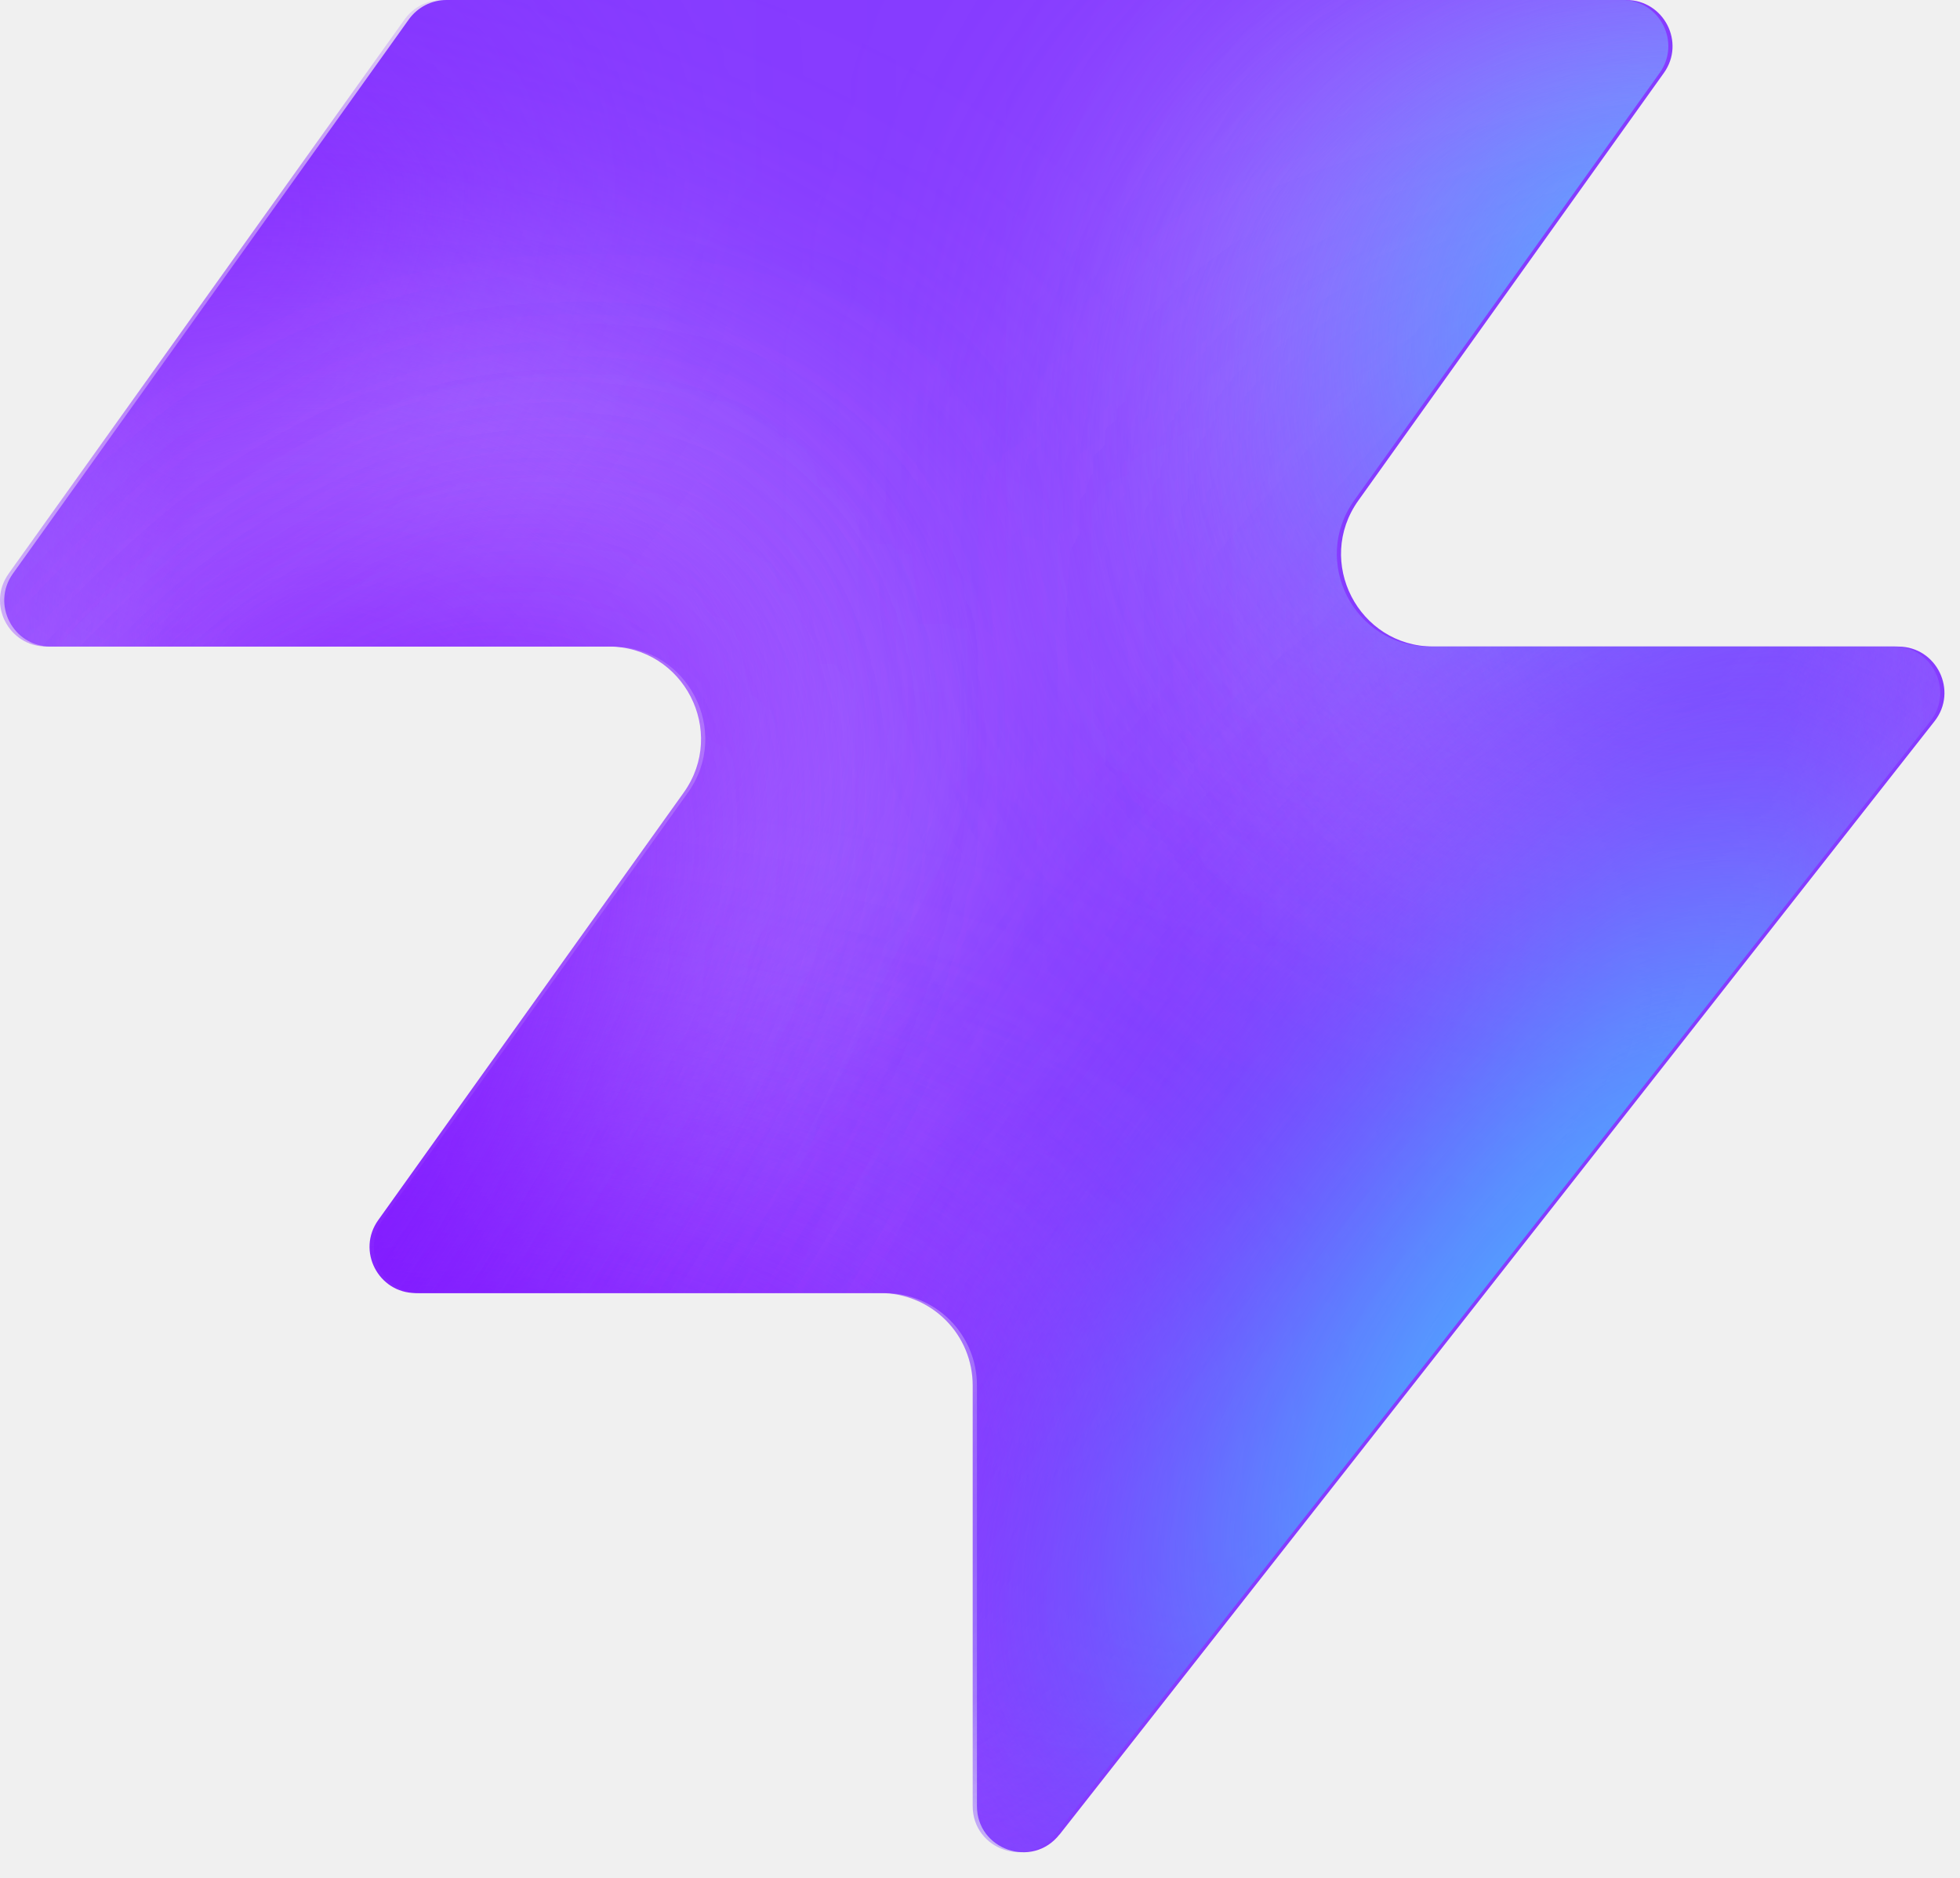
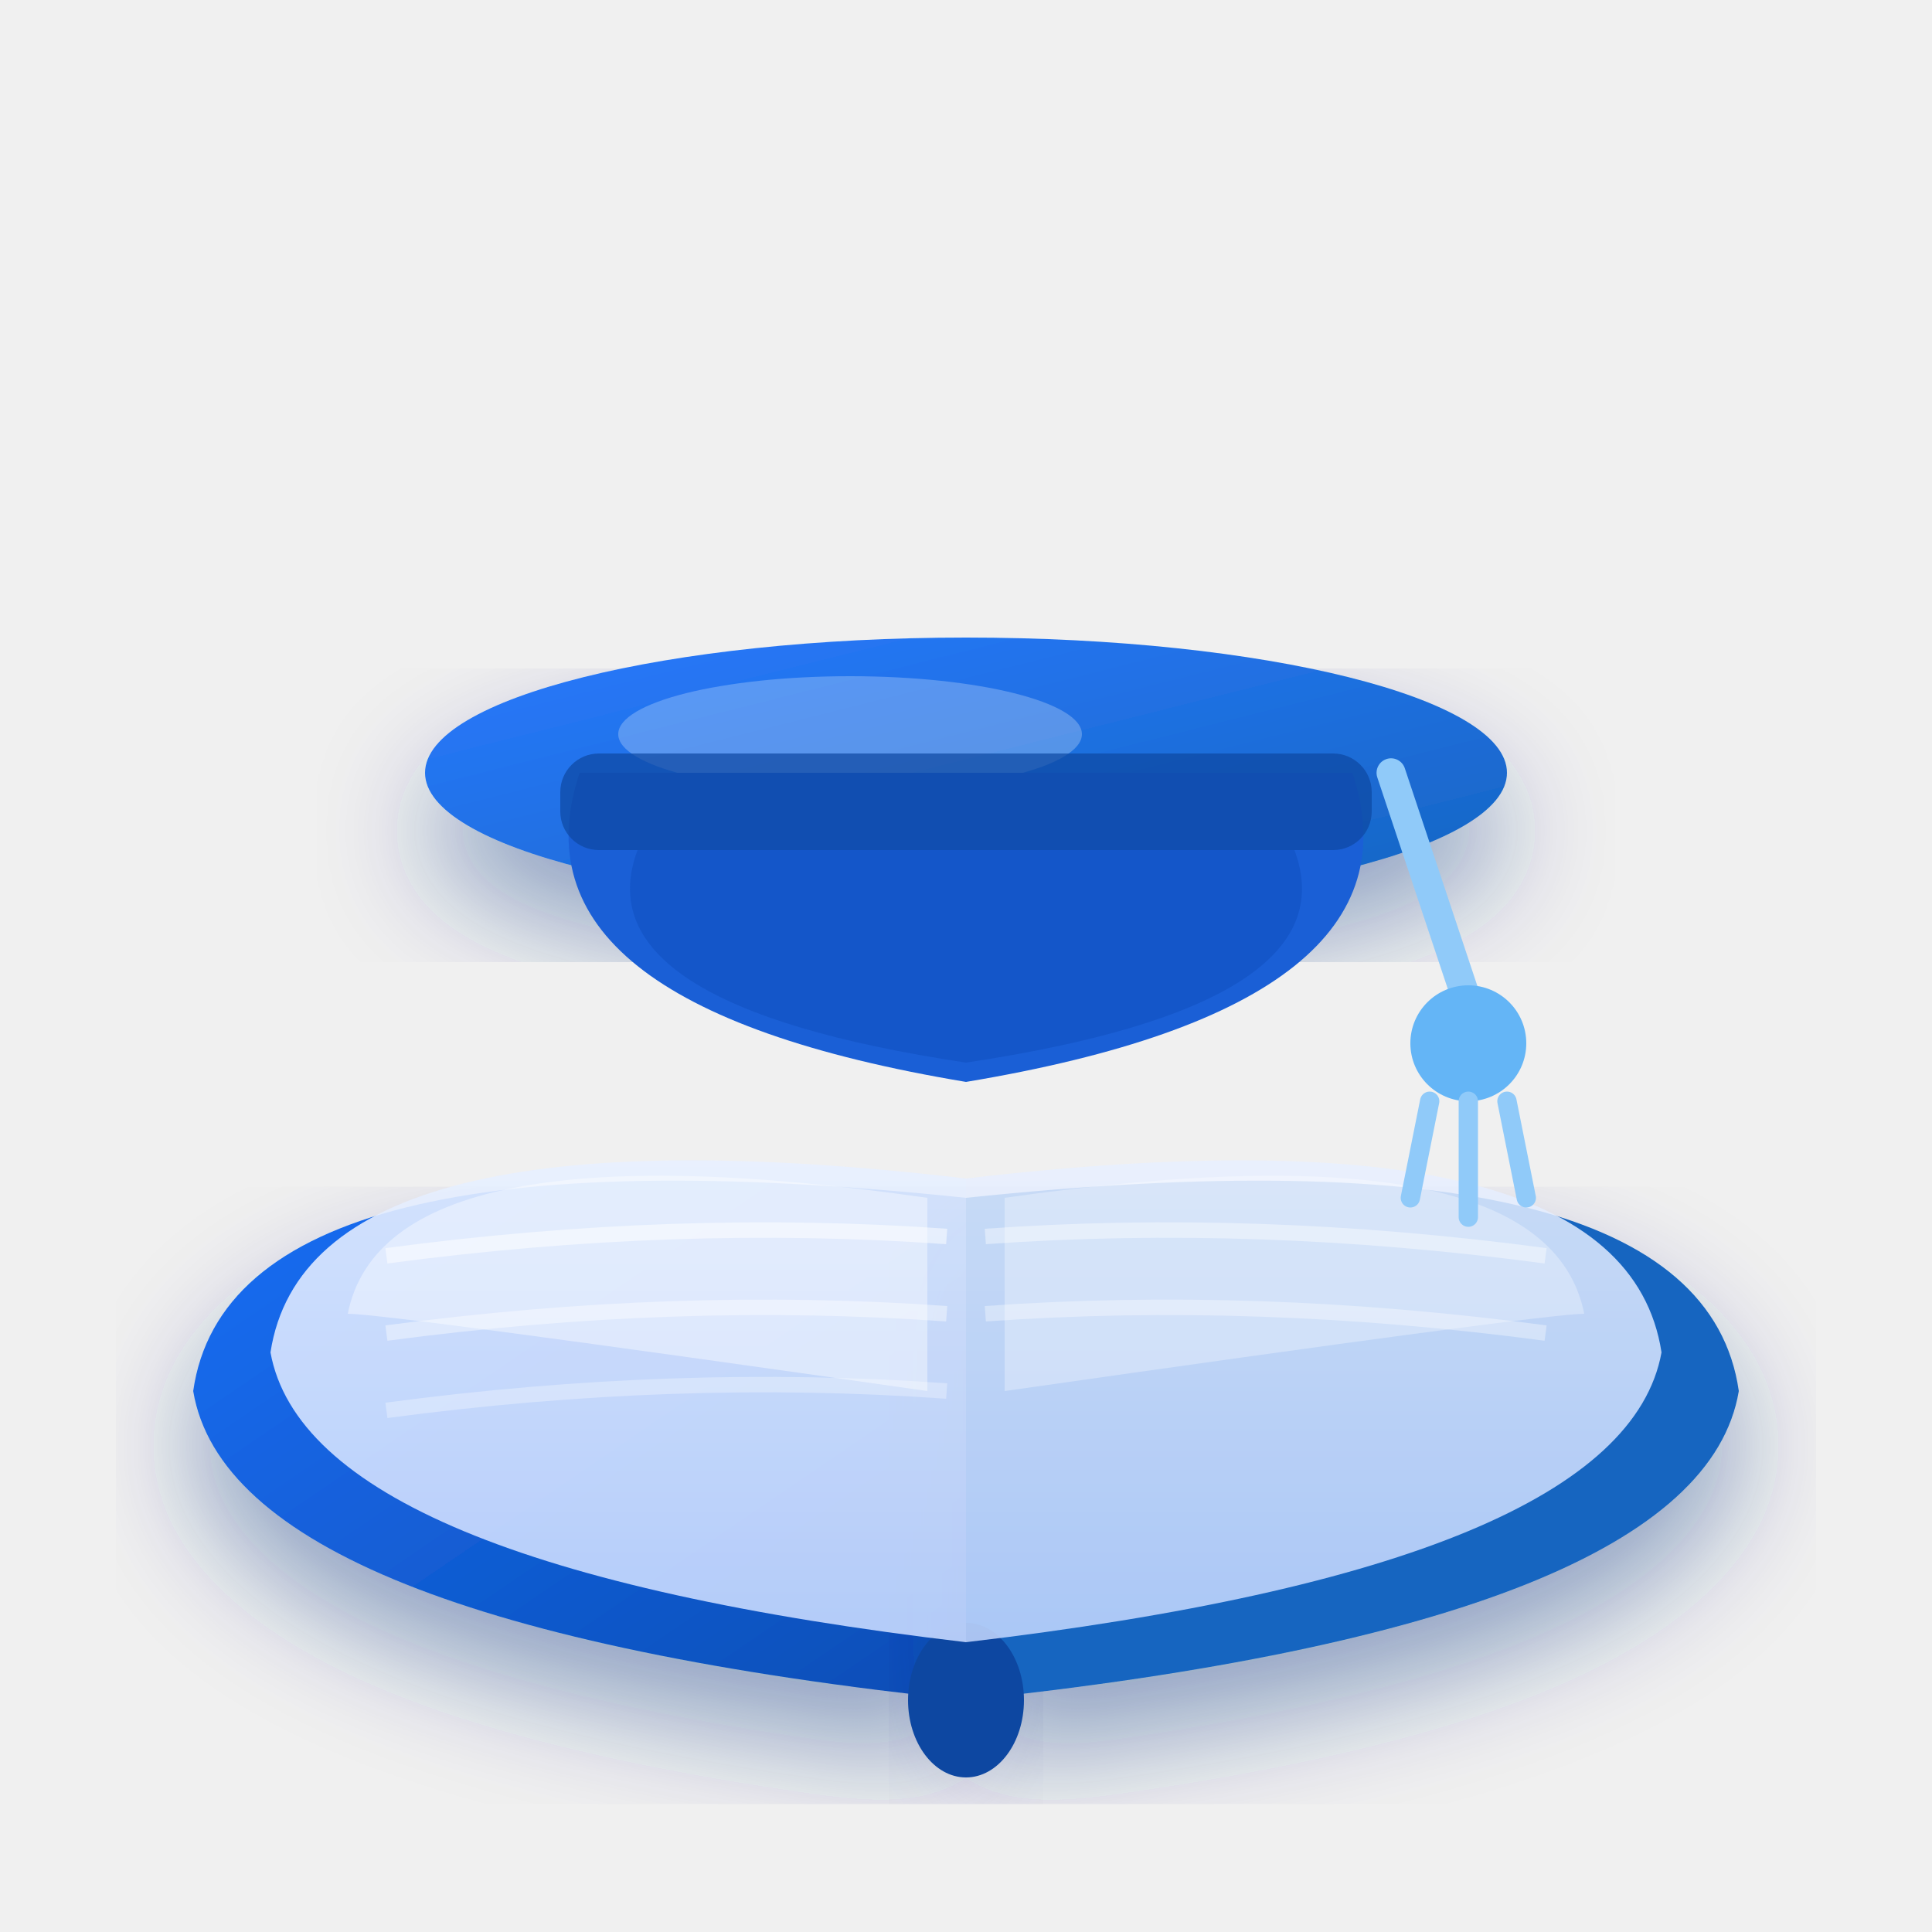
- <svg xmlns="http://www.w3.org/2000/svg" width="48" height="46" fill="none" viewBox="0 0 48 46">
-   <path fill="#863bff" d="M25.946 44.938c-.664.845-2.021.375-2.021-.698V33.937a2.26 2.26 0 0 0-2.262-2.262H10.287c-.92 0-1.456-1.04-.92-1.788l7.48-10.471c1.07-1.497 0-3.578-1.842-3.578H1.237c-.92 0-1.456-1.04-.92-1.788L10.013.474c.214-.297.556-.474.92-.474h28.894c.92 0 1.456 1.04.92 1.788l-7.48 10.471c-1.07 1.498 0 3.579 1.842 3.579h11.377c.943 0 1.473 1.088.89 1.83L25.947 44.94z" style="fill:#863bff;fill:color(display-p3 .525 .23 1);fill-opacity:1" />
-   <mask id="a" width="48" height="46" x="0" y="0" maskUnits="userSpaceOnUse" style="mask-type:alpha">
-     <path fill="#000" d="M25.842 44.938c-.664.844-2.021.375-2.021-.698V33.937a2.26 2.26 0 0 0-2.262-2.262H10.183c-.92 0-1.456-1.04-.92-1.788l7.48-10.471c1.07-1.498 0-3.579-1.842-3.579H1.133c-.92 0-1.456-1.04-.92-1.787L9.91.473c.214-.297.556-.474.92-.474h28.894c.92 0 1.456 1.04.92 1.788l-7.48 10.471c-1.07 1.498 0 3.578 1.842 3.578h11.377c.943 0 1.473 1.088.89 1.832L25.843 44.94z" style="fill:#000;fill-opacity:1" />
-   </mask>
-   <g mask="url(#a)">
-     <g filter="url(#b)">
-       <ellipse cx="5.508" cy="14.704" fill="#ede6ff" rx="5.508" ry="14.704" style="fill:#ede6ff;fill:color(display-p3 .927 .903 1);fill-opacity:1" transform="matrix(.00324 1 1 -.00324 -4.47 31.516)" />
-     </g>
-     <g filter="url(#c)">
-       <ellipse cx="10.399" cy="29.851" fill="#ede6ff" rx="10.399" ry="29.851" style="fill:#ede6ff;fill:color(display-p3 .927 .903 1);fill-opacity:1" transform="matrix(.00324 1 1 -.00324 -39.328 7.883)" />
-     </g>
-     <g filter="url(#d)">
-       <ellipse cx="5.508" cy="30.487" fill="#7e14ff" rx="5.508" ry="30.487" style="fill:#7e14ff;fill:color(display-p3 .492 .077 1);fill-opacity:1" transform="rotate(89.814 -25.913 -14.639)scale(1 -1)" />
-     </g>
-     <g filter="url(#e)">
-       <ellipse cx="5.508" cy="30.599" fill="#7e14ff" rx="5.508" ry="30.599" style="fill:#7e14ff;fill:color(display-p3 .492 .077 1);fill-opacity:1" transform="rotate(89.814 -32.644 -3.334)scale(1 -1)" />
-     </g>
-     <g filter="url(#f)">
-       <ellipse cx="5.508" cy="30.599" fill="#7e14ff" rx="5.508" ry="30.599" style="fill:#7e14ff;fill:color(display-p3 .492 .077 1);fill-opacity:1" transform="matrix(.00324 1 1 -.00324 -34.34 30.47)" />
-     </g>
-     <g filter="url(#g)">
-       <ellipse cx="14.072" cy="22.078" fill="#ede6ff" rx="14.072" ry="22.078" style="fill:#ede6ff;fill:color(display-p3 .927 .903 1);fill-opacity:1" transform="rotate(93.35 24.506 48.493)scale(-1 1)" />
-     </g>
-     <g filter="url(#h)">
-       <ellipse cx="3.47" cy="21.501" fill="#7e14ff" rx="3.47" ry="21.501" style="fill:#7e14ff;fill:color(display-p3 .492 .077 1);fill-opacity:1" transform="rotate(89.009 28.708 47.59)scale(-1 1)" />
-     </g>
-     <g filter="url(#i)">
-       <ellipse cx="3.47" cy="21.501" fill="#7e14ff" rx="3.47" ry="21.501" style="fill:#7e14ff;fill:color(display-p3 .492 .077 1);fill-opacity:1" transform="rotate(89.009 28.708 47.59)scale(-1 1)" />
-     </g>
-     <g filter="url(#j)">
-       <ellipse cx=".387" cy="8.972" fill="#7e14ff" rx="4.407" ry="29.108" style="fill:#7e14ff;fill:color(display-p3 .492 .077 1);fill-opacity:1" transform="rotate(39.51 .387 8.972)" />
-     </g>
-     <g filter="url(#k)">
-       <ellipse cx="47.523" cy="-6.092" fill="#7e14ff" rx="4.407" ry="29.108" style="fill:#7e14ff;fill:color(display-p3 .492 .077 1);fill-opacity:1" transform="rotate(37.892 47.523 -6.092)" />
-     </g>
-     <g filter="url(#l)">
-       <ellipse cx="41.412" cy="6.333" fill="#47bfff" rx="5.971" ry="9.665" style="fill:#47bfff;fill:color(display-p3 .28 .748 1);fill-opacity:1" transform="rotate(37.892 41.412 6.333)" />
-     </g>
-     <g filter="url(#m)">
-       <ellipse cx="-1.879" cy="38.332" fill="#7e14ff" rx="4.407" ry="29.108" style="fill:#7e14ff;fill:color(display-p3 .492 .077 1);fill-opacity:1" transform="rotate(37.892 -1.88 38.332)" />
-     </g>
-     <g filter="url(#n)">
-       <ellipse cx="-1.879" cy="38.332" fill="#7e14ff" rx="4.407" ry="29.108" style="fill:#7e14ff;fill:color(display-p3 .492 .077 1);fill-opacity:1" transform="rotate(37.892 -1.88 38.332)" />
-     </g>
-     <g filter="url(#o)">
-       <ellipse cx="35.651" cy="29.907" fill="#7e14ff" rx="4.407" ry="29.108" style="fill:#7e14ff;fill:color(display-p3 .492 .077 1);fill-opacity:1" transform="rotate(37.892 35.651 29.907)" />
-     </g>
-     <g filter="url(#p)">
-       <ellipse cx="38.418" cy="32.4" fill="#47bfff" rx="5.971" ry="15.297" style="fill:#47bfff;fill:color(display-p3 .28 .748 1);fill-opacity:1" transform="rotate(37.892 38.418 32.4)" />
-     </g>
-   </g>
+ <svg xmlns="http://www.w3.org/2000/svg" viewBox="0 0 100 100">
  <defs>
-     <filter id="b" width="60.045" height="41.654" x="-19.77" y="16.149" color-interpolation-filters="sRGB" filterUnits="userSpaceOnUse">
-       <feFlood flood-opacity="0" result="BackgroundImageFix" />
-       <feBlend in="SourceGraphic" in2="BackgroundImageFix" result="shape" />
-       <feGaussianBlur result="effect1_foregroundBlur_2002_17158" stdDeviation="7.659" />
-     </filter>
-     <filter id="c" width="90.34" height="51.437" x="-54.613" y="-7.533" color-interpolation-filters="sRGB" filterUnits="userSpaceOnUse">
-       <feFlood flood-opacity="0" result="BackgroundImageFix" />
-       <feBlend in="SourceGraphic" in2="BackgroundImageFix" result="shape" />
-       <feGaussianBlur result="effect1_foregroundBlur_2002_17158" stdDeviation="7.659" />
-     </filter>
-     <filter id="d" width="79.355" height="29.4" x="-49.64" y="2.03" color-interpolation-filters="sRGB" filterUnits="userSpaceOnUse">
-       <feFlood flood-opacity="0" result="BackgroundImageFix" />
-       <feBlend in="SourceGraphic" in2="BackgroundImageFix" result="shape" />
-       <feGaussianBlur result="effect1_foregroundBlur_2002_17158" stdDeviation="4.596" />
-     </filter>
-     <filter id="e" width="79.579" height="29.4" x="-45.045" y="20.029" color-interpolation-filters="sRGB" filterUnits="userSpaceOnUse">
-       <feFlood flood-opacity="0" result="BackgroundImageFix" />
-       <feBlend in="SourceGraphic" in2="BackgroundImageFix" result="shape" />
-       <feGaussianBlur result="effect1_foregroundBlur_2002_17158" stdDeviation="4.596" />
-     </filter>
-     <filter id="f" width="79.579" height="29.4" x="-43.513" y="21.178" color-interpolation-filters="sRGB" filterUnits="userSpaceOnUse">
-       <feFlood flood-opacity="0" result="BackgroundImageFix" />
-       <feBlend in="SourceGraphic" in2="BackgroundImageFix" result="shape" />
-       <feGaussianBlur result="effect1_foregroundBlur_2002_17158" stdDeviation="4.596" />
-     </filter>
-     <filter id="g" width="74.749" height="58.852" x="15.756" y="-17.901" color-interpolation-filters="sRGB" filterUnits="userSpaceOnUse">
-       <feFlood flood-opacity="0" result="BackgroundImageFix" />
-       <feBlend in="SourceGraphic" in2="BackgroundImageFix" result="shape" />
-       <feGaussianBlur result="effect1_foregroundBlur_2002_17158" stdDeviation="7.659" />
-     </filter>
-     <filter id="h" width="61.377" height="25.362" x="23.548" y="2.284" color-interpolation-filters="sRGB" filterUnits="userSpaceOnUse">
-       <feFlood flood-opacity="0" result="BackgroundImageFix" />
-       <feBlend in="SourceGraphic" in2="BackgroundImageFix" result="shape" />
-       <feGaussianBlur result="effect1_foregroundBlur_2002_17158" stdDeviation="4.596" />
-     </filter>
-     <filter id="i" width="61.377" height="25.362" x="23.548" y="2.284" color-interpolation-filters="sRGB" filterUnits="userSpaceOnUse">
-       <feFlood flood-opacity="0" result="BackgroundImageFix" />
-       <feBlend in="SourceGraphic" in2="BackgroundImageFix" result="shape" />
-       <feGaussianBlur result="effect1_foregroundBlur_2002_17158" stdDeviation="4.596" />
-     </filter>
-     <filter id="j" width="56.045" height="63.649" x="-27.636" y="-22.853" color-interpolation-filters="sRGB" filterUnits="userSpaceOnUse">
-       <feFlood flood-opacity="0" result="BackgroundImageFix" />
-       <feBlend in="SourceGraphic" in2="BackgroundImageFix" result="shape" />
-       <feGaussianBlur result="effect1_foregroundBlur_2002_17158" stdDeviation="4.596" />
-     </filter>
-     <filter id="k" width="54.814" height="64.646" x="20.116" y="-38.415" color-interpolation-filters="sRGB" filterUnits="userSpaceOnUse">
-       <feFlood flood-opacity="0" result="BackgroundImageFix" />
-       <feBlend in="SourceGraphic" in2="BackgroundImageFix" result="shape" />
-       <feGaussianBlur result="effect1_foregroundBlur_2002_17158" stdDeviation="4.596" />
-     </filter>
-     <filter id="l" width="33.541" height="35.313" x="24.641" y="-11.323" color-interpolation-filters="sRGB" filterUnits="userSpaceOnUse">
-       <feFlood flood-opacity="0" result="BackgroundImageFix" />
-       <feBlend in="SourceGraphic" in2="BackgroundImageFix" result="shape" />
-       <feGaussianBlur result="effect1_foregroundBlur_2002_17158" stdDeviation="4.596" />
-     </filter>
-     <filter id="m" width="54.814" height="64.646" x="-29.286" y="6.009" color-interpolation-filters="sRGB" filterUnits="userSpaceOnUse">
-       <feFlood flood-opacity="0" result="BackgroundImageFix" />
-       <feBlend in="SourceGraphic" in2="BackgroundImageFix" result="shape" />
-       <feGaussianBlur result="effect1_foregroundBlur_2002_17158" stdDeviation="4.596" />
-     </filter>
-     <filter id="n" width="54.814" height="64.646" x="-29.286" y="6.009" color-interpolation-filters="sRGB" filterUnits="userSpaceOnUse">
-       <feFlood flood-opacity="0" result="BackgroundImageFix" />
-       <feBlend in="SourceGraphic" in2="BackgroundImageFix" result="shape" />
-       <feGaussianBlur result="effect1_foregroundBlur_2002_17158" stdDeviation="4.596" />
-     </filter>
-     <filter id="o" width="54.814" height="64.646" x="8.244" y="-2.416" color-interpolation-filters="sRGB" filterUnits="userSpaceOnUse">
-       <feFlood flood-opacity="0" result="BackgroundImageFix" />
-       <feBlend in="SourceGraphic" in2="BackgroundImageFix" result="shape" />
-       <feGaussianBlur result="effect1_foregroundBlur_2002_17158" stdDeviation="4.596" />
-     </filter>
-     <filter id="p" width="39.409" height="43.623" x="18.713" y="10.588" color-interpolation-filters="sRGB" filterUnits="userSpaceOnUse">
-       <feFlood flood-opacity="0" result="BackgroundImageFix" />
-       <feBlend in="SourceGraphic" in2="BackgroundImageFix" result="shape" />
-       <feGaussianBlur result="effect1_foregroundBlur_2002_17158" stdDeviation="4.596" />
+     <linearGradient id="bookGrad" x1="0%" y1="0%" x2="100%" y2="100%">
+       <stop offset="0%" style="stop-color:#1a6ef5" />
+       <stop offset="100%" style="stop-color:#0a4db5" />
+     </linearGradient>
+     <linearGradient id="capGrad" x1="0%" y1="0%" x2="100%" y2="100%">
+       <stop offset="0%" style="stop-color:#2979ff" />
+       <stop offset="100%" style="stop-color:#1565c0" />
+     </linearGradient>
+     <linearGradient id="pageGrad" x1="0%" y1="0%" x2="0%" y2="100%">
+       <stop offset="0%" style="stop-color:#e8f0ff" />
+       <stop offset="100%" style="stop-color:#c5d8ff" />
+     </linearGradient>
+     <filter id="shadow" x="-10%" y="-10%" width="120%" height="130%">
+       <feDropShadow dx="0" dy="3" stdDeviation="3" flood-color="#0a3380" flood-opacity="0.4" />
    </filter>
  </defs>
+   <path d="M10 72 Q12 58 50 62 L50 88 Q12 84 10 72 Z" fill="url(#bookGrad)" filter="url(#shadow)" />
+   <path d="M90 72 Q88 58 50 62 L50 88 Q88 84 90 72 Z" fill="#1565c0" filter="url(#shadow)" />
+   <ellipse cx="50" cy="88" rx="3" ry="4" fill="#0d47a1" />
+   <path d="M14 70 Q16 57 50 61 L50 85 Q16 81 14 70 Z" fill="url(#pageGrad)" opacity="0.9" />
+   <path d="M18 68 Q20 58 48 62 L48 72 Q20 68 18 68 Z" fill="white" opacity="0.4" />
+   <path d="M86 70 Q84 57 50 61 L50 85 Q84 81 86 70 Z" fill="url(#pageGrad)" opacity="0.85" />
+   <path d="M82 68 Q80 58 52 62 L52 72 Q80 68 82 68 Z" fill="white" opacity="0.3" />
+   <path d="M20 65 Q35 63 49 64" stroke="white" stroke-width="0.8" fill="none" opacity="0.5" />
+   <path d="M20 69 Q35 67 49 68" stroke="white" stroke-width="0.8" fill="none" opacity="0.4" />
+   <path d="M20 73 Q35 71 49 72" stroke="white" stroke-width="0.8" fill="none" opacity="0.3" />
+   <path d="M80 65 Q65 63 51 64" stroke="white" stroke-width="0.8" fill="none" opacity="0.4" />
+   <path d="M80 69 Q65 67 51 68" stroke="white" stroke-width="0.8" fill="none" opacity="0.35" />
+   <ellipse cx="50" cy="40" rx="28" ry="7" fill="url(#capGrad)" filter="url(#shadow)" />
+   <ellipse cx="44" cy="38" rx="12" ry="3" fill="white" opacity="0.25" />
+   <path d="M30 40 Q26 52 50 56 Q74 52 70 40 Z" fill="#1a5fd6" />
+   <path d="M33 44 Q30 52 50 55 Q70 52 67 44 Z" fill="#1050c0" opacity="0.6" />
+   <rect x="29" y="39" width="42" height="5" rx="2" fill="#0d47a1" opacity="0.7" />
+   <line x1="72" y1="40" x2="76" y2="52" stroke="#90caf9" stroke-width="1.5" stroke-linecap="round" />
+   <circle cx="76" cy="54" r="3" fill="#64b5f6" />
+   <line x1="74" y1="57" x2="73" y2="62" stroke="#90caf9" stroke-width="1" stroke-linecap="round" />
+   <line x1="76" y1="57" x2="76" y2="63" stroke="#90caf9" stroke-width="1" stroke-linecap="round" />
+   <line x1="78" y1="57" x2="79" y2="62" stroke="#90caf9" stroke-width="1" stroke-linecap="round" />
</svg>
